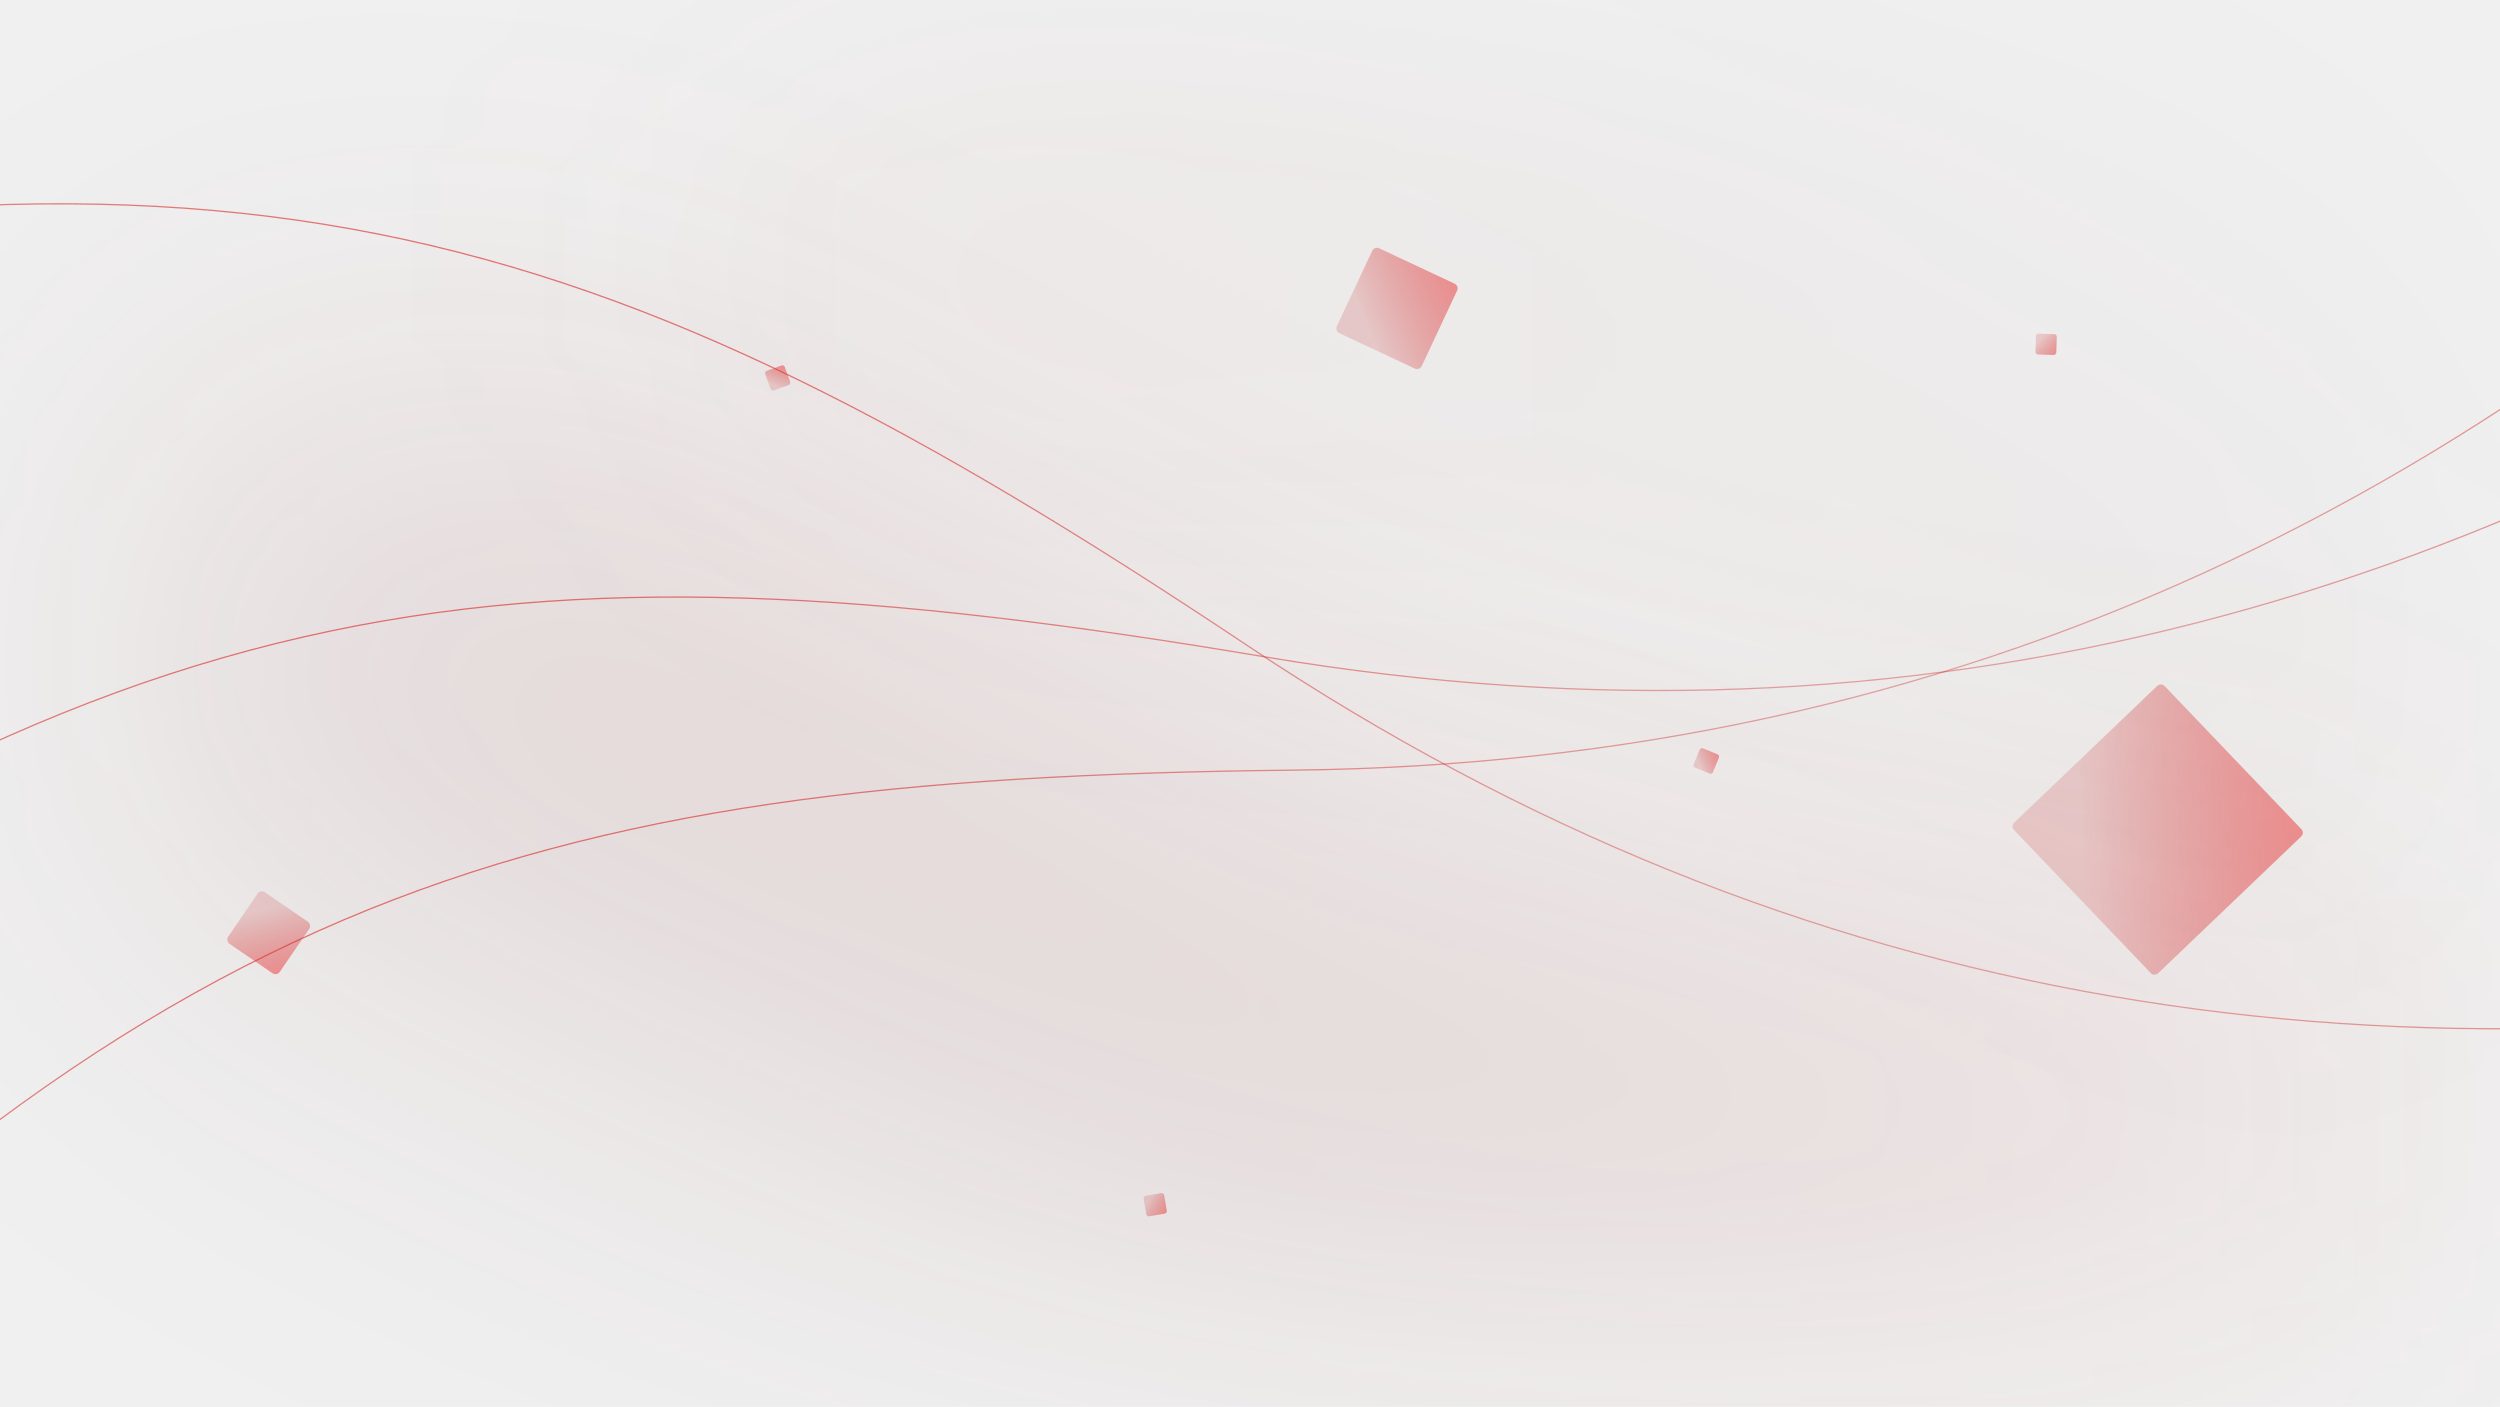
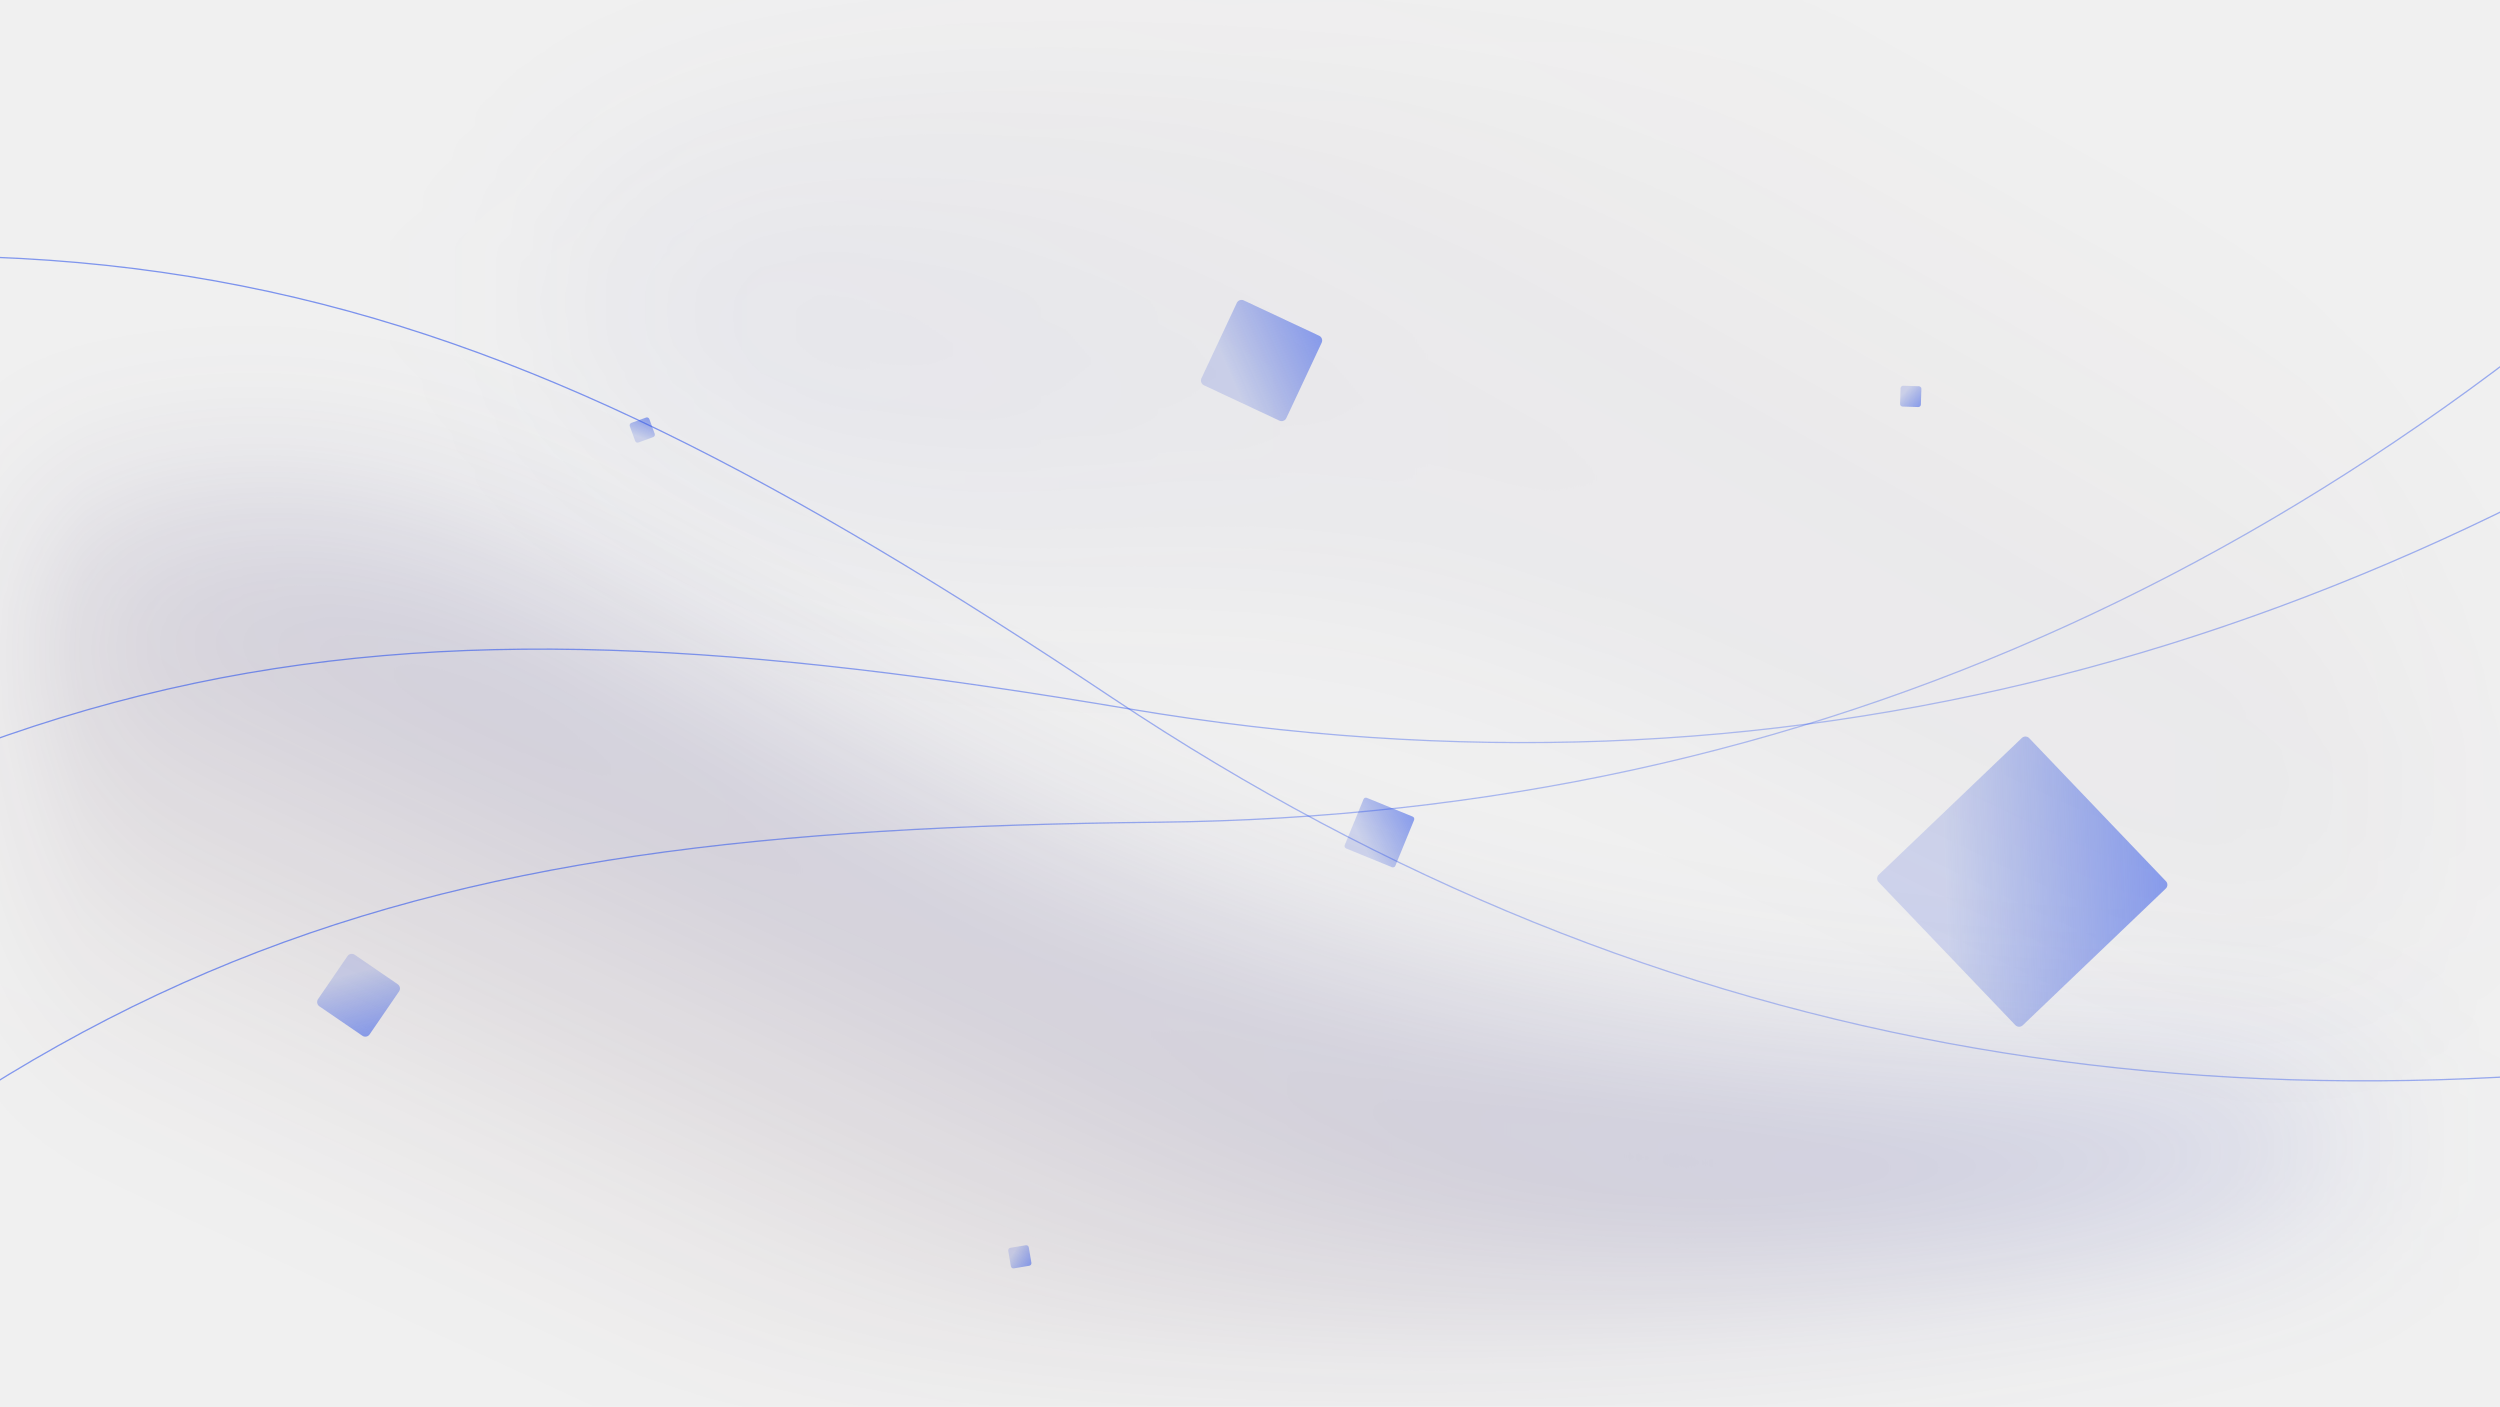
<svg xmlns="http://www.w3.org/2000/svg" width="1920" height="1080" viewBox="0 0 1920 1080" fill="none">
-   <g id="bg-hero" clip-path="url(#clip0)">
+   <g id="bgHero" clip-path="url(#clip0)">
    <g id="Vector 1115" filter="url(#filter0_f)">
-       <path d="M1784.98 807.855C873.985 782.753 593.415 334.508 276.588 347.267C-121.685 363.306 -47.477 783.751 276.588 943.948C658.572 1132.78 2402.34 824.867 1784.98 807.855Z" fill="url(#paint0_linear)" fill-opacity="0.4" />
+       <path d="M1680.98 847.855C769.985 822.753 489.415 374.508 172.588 387.267C-225.685 403.306 -151.477 823.751 172.588 983.948C554.572 1172.78 2298.34 864.867 1680.98 847.855Z" fill="url(#paint0_linear)" fill-opacity="0.4" />
    </g>
    <g id="Vector 1114" filter="url(#filter1_f)">
-       <path d="M1203.29 404.406C1478.06 493.18 1779.39 704.257 1882.63 696.308C2067.45 682.076 1943.87 193.765 1718.12 55.015C1506.29 -75.183 228.679 0.375 599.949 275.168C797.471 421.363 969.456 328.856 1203.29 404.406Z" fill="url(#paint1_linear)" fill-opacity="0.1" />
+       <path d="M1099.29 444.407C1374.06 533.18 1675.39 744.257 1778.63 736.308C1963.45 722.076 1839.87 233.765 1614.12 95.015C1402.29 -35.182 124.679 40.375 495.949 315.168C693.471 461.363 865.456 368.856 1099.29 444.407Z" fill="url(#paint1_linear)" fill-opacity="0.1" />
    </g>
-     <path id="bg-heroline3" d="M958.407 496.075L958.13 496.491L958.13 496.491L958.407 496.075ZM-510.828 234.73C-171.576 154.573 70.448 136.505 290.248 180.213C510.05 223.921 707.679 329.417 958.13 496.491L958.685 495.66C708.205 328.565 510.442 222.98 290.443 179.232C70.442 135.484 -171.743 153.585 -511.058 233.757L-510.828 234.73ZM958.13 496.491C1379.74 777.747 1838.67 849.635 2351.28 744.752L2351.08 743.772C1838.69 848.608 1380.05 776.75 958.685 495.66L958.13 496.491Z" fill="url(#paint2_linear)" />
-     <path id="bg-heroline2" d="M971.458 504.471L971.375 504.964L971.375 504.964L971.458 504.471ZM-476.013 867.489C-199.304 655.476 14.115 539.914 232.546 489.813C450.979 439.71 674.476 455.057 971.375 504.964L971.541 503.978C674.607 454.065 450.952 438.691 232.322 488.838C13.691 538.986 -199.861 654.643 -476.622 866.695L-476.013 867.489ZM971.375 504.964C1471.18 588.978 1919.31 466.696 2344.07 161.155L2343.49 160.343C1918.92 465.747 1471.05 587.942 971.541 503.978L971.375 504.964Z" fill="url(#paint3_linear)" />
-     <path id="bg-heroline1" d="M993.454 591.467L993.46 591.967L993.46 591.967L993.454 591.467ZM-367.434 1203.79C-132.4 946.347 57.325 794.997 263.515 707.201C469.706 619.404 692.412 595.141 993.46 591.967L993.449 590.967C692.366 594.141 469.5 618.405 263.123 706.281C56.745 794.158 -133.095 945.625 -368.173 1203.11L-367.434 1203.79ZM993.46 591.967C1500.25 586.623 1919.83 387.312 2284.13 11.725L2283.41 11.029C1919.28 386.448 1499.94 585.626 993.449 590.967L993.46 591.967Z" fill="url(#paint4_linear)" />
-     <rect id="square8" x="1306.06" y="574" width="16" height="16" rx="2" transform="rotate(22.2604 1306.06 574)" fill="url(#paint5_linear)" fill-opacity="0.6" />
-     <rect id="square6" x="587" y="285.477" width="16" height="16" rx="2" transform="rotate(-20.0179 587 285.477)" fill="url(#paint6_linear)" fill-opacity="0.6" />
-     <rect id="square5" x="1579.68" y="256.691" width="16" height="16" rx="2" transform="rotate(91.8123 1579.68 256.691)" fill="url(#paint7_linear)" fill-opacity="0.6" />
-     <rect id="square4" x="893.777" y="916" width="16" height="16" rx="2" transform="rotate(80.4128 893.777 916)" fill="url(#paint8_linear)" fill-opacity="0.6" />
-     <rect id="square3" x="1659.66" y="524" width="160" height="160" rx="4" transform="rotate(46.2939 1659.66 524)" fill="url(#paint9_linear)" fill-opacity="0.6" />
-     <rect id="square2" x="239.724" y="710.12" width="48" height="48" rx="4" transform="rotate(124.402 239.724 710.12)" fill="url(#paint10_linear)" fill-opacity="0.6" />
-     <rect id="square1" x="1055.56" y="189" width="72" height="72" rx="4" transform="rotate(25.1155 1055.56 189)" fill="url(#paint11_linear)" fill-opacity="0.6" />
+     <path id="bg-heroline3" d="M854.407 536.076L854.13 536.492L854.13 536.492L854.407 536.076ZM-614.828 274.73C-275.576 194.573 -33.552 176.505 186.248 220.213C406.05 263.922 603.679 369.417 854.13 536.492L854.685 535.66C604.205 368.565 406.442 262.98 186.443 219.232C-33.558 175.484 -275.743 193.585 -615.058 273.757L-614.828 274.73ZM854.13 536.492C1275.74 817.748 1734.67 889.635 2247.28 784.752L2247.08 783.772C1734.69 888.609 1276.05 816.75 854.685 535.66L854.13 536.492Z" fill="url(#paint2_linear)" />
+     <path id="bg-heroline2" d="M867.458 544.471L867.375 544.964L867.375 544.964L867.458 544.471ZM-580.013 907.489C-303.304 695.477 -89.885 579.915 128.546 529.813C346.979 479.711 570.476 495.058 867.375 544.964L867.541 543.978C570.607 494.066 346.952 478.691 128.322 528.838C-90.309 578.986 -303.861 694.644 -580.622 906.695L-580.013 907.489ZM867.375 544.964C1367.18 628.978 1815.31 506.696 2240.07 201.155L2239.49 200.343C1814.92 505.748 1367.05 627.942 867.541 543.978L867.375 544.964Z" fill="url(#paint3_linear)" />
+     <path id="bg-heroline1" d="M889.454 631.467L889.46 631.967L889.46 631.967L889.454 631.467ZM-471.434 1243.79C-236.4 986.347 -46.675 834.997 159.515 747.201C365.706 659.404 588.412 635.141 889.46 631.967L889.449 630.967C588.366 634.141 365.5 658.405 159.123 746.281C-47.255 834.158 -237.095 985.625 -472.173 1243.11L-471.434 1243.79ZM889.46 631.967C1396.25 626.623 1815.83 427.312 2180.13 51.725L2179.41 51.029C1815.28 426.448 1395.94 625.626 889.449 630.967L889.46 631.967Z" fill="url(#paint4_linear)" />
+     <rect id="square8" x="1047.91" y="612" width="42" height="42" rx="2" transform="rotate(22.2604 1047.91 612)" fill="url(#paint5_linear)" fill-opacity="0.6" />
+     <rect id="square6" x="483" y="325.477" width="16" height="16" rx="2" transform="rotate(-20.0179 483 325.477)" fill="url(#paint6_linear)" fill-opacity="0.6" />
+     <rect id="square5" x="1475.68" y="296.691" width="16" height="16" rx="2" transform="rotate(91.8123 1475.68 296.691)" fill="url(#paint7_linear)" fill-opacity="0.6" />
+     <rect id="square4" x="789.777" y="956" width="16" height="16" rx="2" transform="rotate(80.4128 789.777 956)" fill="url(#paint8_linear)" fill-opacity="0.6" />
+     <rect id="square3" x="1555.66" y="564" width="160" height="160" rx="4" transform="rotate(46.2939 1555.66 564)" fill="url(#paint9_linear)" fill-opacity="0.6" />
+     <rect id="square1" x="951.56" y="229" width="72" height="72" rx="4" transform="rotate(25.1155 951.56 229)" fill="url(#paint10_linear)" fill-opacity="0.6" />
+     <rect id="square2" x="308.724" y="758.12" width="48" height="48" rx="4" transform="rotate(124.402 308.724 758.12)" fill="url(#paint11_linear)" fill-opacity="0.6" />
  </g>
  <defs>
-     <filter id="filter0_f" x="-345" y="-3" width="2611" height="1358" filterUnits="userSpaceOnUse" color-interpolation-filters="sRGB">
+     <filter id="filter0_f" x="-235" y="251" width="2183" height="930" filterUnits="userSpaceOnUse" color-interpolation-filters="sRGB">
      <feFlood flood-opacity="0" result="BackgroundImageFix" />
      <feBlend mode="normal" in="SourceGraphic" in2="BackgroundImageFix" result="shape" />
-       <feGaussianBlur stdDeviation="175" result="effect1_foregroundBlur" />
+       <feGaussianBlur stdDeviation="68" result="effect1_foregroundBlur" />
    </filter>
-     <filter id="filter1_f" x="232.71" y="-306.983" width="2039.59" height="1303.51" filterUnits="userSpaceOnUse" color-interpolation-filters="sRGB">
+     <filter id="filter1_f" x="248" y="-291" width="1814.73" height="1426.83" filterUnits="userSpaceOnUse" color-interpolation-filters="sRGB">
      <feFlood flood-opacity="0" result="BackgroundImageFix" />
      <feBlend mode="normal" in="SourceGraphic" in2="BackgroundImageFix" result="shape" />
-       <feGaussianBlur stdDeviation="150" result="effect1_foregroundBlur" />
+       <feGaussianBlur stdDeviation="81" result="effect1_foregroundBlur" />
    </filter>
-     <linearGradient id="paint0_linear" x1="1721.61" y1="524.226" x2="1347.92" y2="1333.31" gradientUnits="userSpaceOnUse">
-       <stop stop-color="#EE4747" />
-       <stop offset="0" stop-color="#EE4747" />
+     <linearGradient id="paint0_linear" x1="1617.61" y1="564.226" x2="1243.92" y2="1373.31" gradientUnits="userSpaceOnUse">
+       <stop stop-color="#385CEB" />
      <stop offset="1" stop-color="#4E1919" stop-opacity="0" />
    </linearGradient>
-     <linearGradient id="paint1_linear" x1="769.895" y1="680.519" x2="1246.8" y2="-169.098" gradientUnits="userSpaceOnUse">
-       <stop stop-color="#EE4747" />
-       <stop offset="0" stop-color="#EE4747" />
+     <linearGradient id="paint1_linear" x1="665.895" y1="720.52" x2="1142.8" y2="-129.098" gradientUnits="userSpaceOnUse">
+       <stop stop-color="#385CEB" />
      <stop offset="1" stop-color="#4E1919" stop-opacity="0" />
    </linearGradient>
-     <linearGradient id="paint2_linear" x1="2643.81" y1="570.711" x2="2492.85" y2="1094.3" gradientUnits="userSpaceOnUse">
-       <stop stop-color="#DA2A2A" />
-       <stop offset="0" stop-color="#EE4747" />
-       <stop offset="1" stop-color="#C41616" stop-opacity="0.28" />
+     <linearGradient id="paint2_linear" x1="2539.81" y1="610.711" x2="2388.85" y2="1134.3" gradientUnits="userSpaceOnUse">
+       <stop offset="0" stop-color="#385CEB" />
+       <stop offset="1" stop-color="#385CEB" stop-opacity="0.28" />
    </linearGradient>
-     <linearGradient id="paint3_linear" x1="2539.72" y1="-117.389" x2="2616.33" y2="422.118" gradientUnits="userSpaceOnUse">
-       <stop stop-color="#DA2A2A" />
-       <stop offset="0" stop-color="#EE4747" />
-       <stop offset="1" stop-color="#C41616" stop-opacity="0.28" />
+     <linearGradient id="paint3_linear" x1="2435.72" y1="-77.389" x2="2512.33" y2="462.118" gradientUnits="userSpaceOnUse">
+       <stop offset="0" stop-color="#385CEB" />
+       <stop offset="1" stop-color="#385CEB" stop-opacity="0.28" />
    </linearGradient>
-     <linearGradient id="paint4_linear" x1="2427.65" y1="-296.928" x2="2598.1" y2="220.648" gradientUnits="userSpaceOnUse">
-       <stop stop-color="#DA2A2A" />
-       <stop offset="0" stop-color="#EE4747" />
-       <stop offset="1" stop-color="#C41616" stop-opacity="0.28" />
+     <linearGradient id="paint4_linear" x1="2323.65" y1="-256.928" x2="2494.1" y2="260.648" gradientUnits="userSpaceOnUse">
+       <stop offset="0" stop-color="#385CEB" />
+       <stop offset="1" stop-color="#385CEB" stop-opacity="0.28" />
    </linearGradient>
-     <linearGradient id="paint5_linear" x1="1323.48" y1="572.707" x2="1310.79" y2="587" gradientUnits="userSpaceOnUse">
-       <stop stop-color="#DA2A2A" />
-       <stop offset="0" stop-color="#EE4747" />
-       <stop offset="1" stop-color="#C41616" stop-opacity="0.28" />
+     <linearGradient id="paint5_linear" x1="1093.63" y1="608.606" x2="1060.32" y2="646.124" gradientUnits="userSpaceOnUse">
+       <stop stop-color="#385CEB" />
+       <stop offset="1" stop-color="#274AD7" stop-opacity="0.28" />
    </linearGradient>
-     <linearGradient id="paint6_linear" x1="604.418" y1="284.184" x2="591.729" y2="298.477" gradientUnits="userSpaceOnUse">
-       <stop stop-color="#DA2A2A" />
-       <stop offset="0" stop-color="#EE4747" />
-       <stop offset="1" stop-color="#C41616" stop-opacity="0.28" />
+     <linearGradient id="paint6_linear" x1="500.418" y1="324.184" x2="487.729" y2="338.477" gradientUnits="userSpaceOnUse">
+       <stop stop-color="#385CEB" />
+       <stop offset="1" stop-color="#274AD7" stop-opacity="0.28" />
    </linearGradient>
-     <linearGradient id="paint7_linear" x1="1597.1" y1="255.398" x2="1584.41" y2="269.691" gradientUnits="userSpaceOnUse">
-       <stop stop-color="#DA2A2A" />
-       <stop offset="0" stop-color="#EE4747" />
-       <stop offset="1" stop-color="#C41616" stop-opacity="0.28" />
+     <linearGradient id="paint7_linear" x1="1493.1" y1="295.398" x2="1480.41" y2="309.691" gradientUnits="userSpaceOnUse">
+       <stop stop-color="#385CEB" />
+       <stop offset="1" stop-color="#274AD7" stop-opacity="0.28" />
    </linearGradient>
-     <linearGradient id="paint8_linear" x1="911.195" y1="914.707" x2="898.506" y2="929" gradientUnits="userSpaceOnUse">
-       <stop stop-color="#DA2A2A" />
-       <stop offset="0" stop-color="#EE4747" />
-       <stop offset="1" stop-color="#C41616" stop-opacity="0.28" />
+     <linearGradient id="paint8_linear" x1="807.195" y1="954.707" x2="794.506" y2="969" gradientUnits="userSpaceOnUse">
+       <stop stop-color="#385CEB" />
+       <stop offset="1" stop-color="#274AD7" stop-opacity="0.28" />
    </linearGradient>
-     <linearGradient id="paint9_linear" x1="1833.84" y1="511.07" x2="1706.95" y2="653.996" gradientUnits="userSpaceOnUse">
-       <stop stop-color="#DA2A2A" />
-       <stop offset="0" stop-color="#EE4747" />
-       <stop offset="1" stop-color="#C41616" stop-opacity="0.28" />
+     <linearGradient id="paint9_linear" x1="1729.84" y1="551.07" x2="1602.95" y2="693.996" gradientUnits="userSpaceOnUse">
+       <stop stop-color="#385CEB" />
+       <stop offset="1" stop-color="#274AD7" stop-opacity="0.28" />
    </linearGradient>
-     <linearGradient id="paint10_linear" x1="291.978" y1="706.241" x2="253.912" y2="749.119" gradientUnits="userSpaceOnUse">
-       <stop stop-color="#DA2A2A" />
-       <stop offset="0" stop-color="#EE4747" />
-       <stop offset="1" stop-color="#C41616" stop-opacity="0.28" />
+     <linearGradient id="paint10_linear" x1="1029.94" y1="223.182" x2="972.841" y2="287.498" gradientUnits="userSpaceOnUse">
+       <stop stop-color="#385CEB" />
+       <stop offset="1" stop-color="#274AD7" stop-opacity="0.28" />
    </linearGradient>
-     <linearGradient id="paint11_linear" x1="1133.94" y1="183.182" x2="1076.84" y2="247.498" gradientUnits="userSpaceOnUse">
-       <stop stop-color="#DA2A2A" />
-       <stop offset="0" stop-color="#EE4747" />
-       <stop offset="1" stop-color="#C41616" stop-opacity="0.28" />
+     <linearGradient id="paint11_linear" x1="360.978" y1="754.241" x2="322.912" y2="797.118" gradientUnits="userSpaceOnUse">
+       <stop stop-color="#385CEB" />
+       <stop offset="1" stop-color="#274AD7" stop-opacity="0.28" />
    </linearGradient>
    <clipPath id="clip0">
      <rect width="1920" height="1080" fill="white" />
    </clipPath>
  </defs>
</svg>
